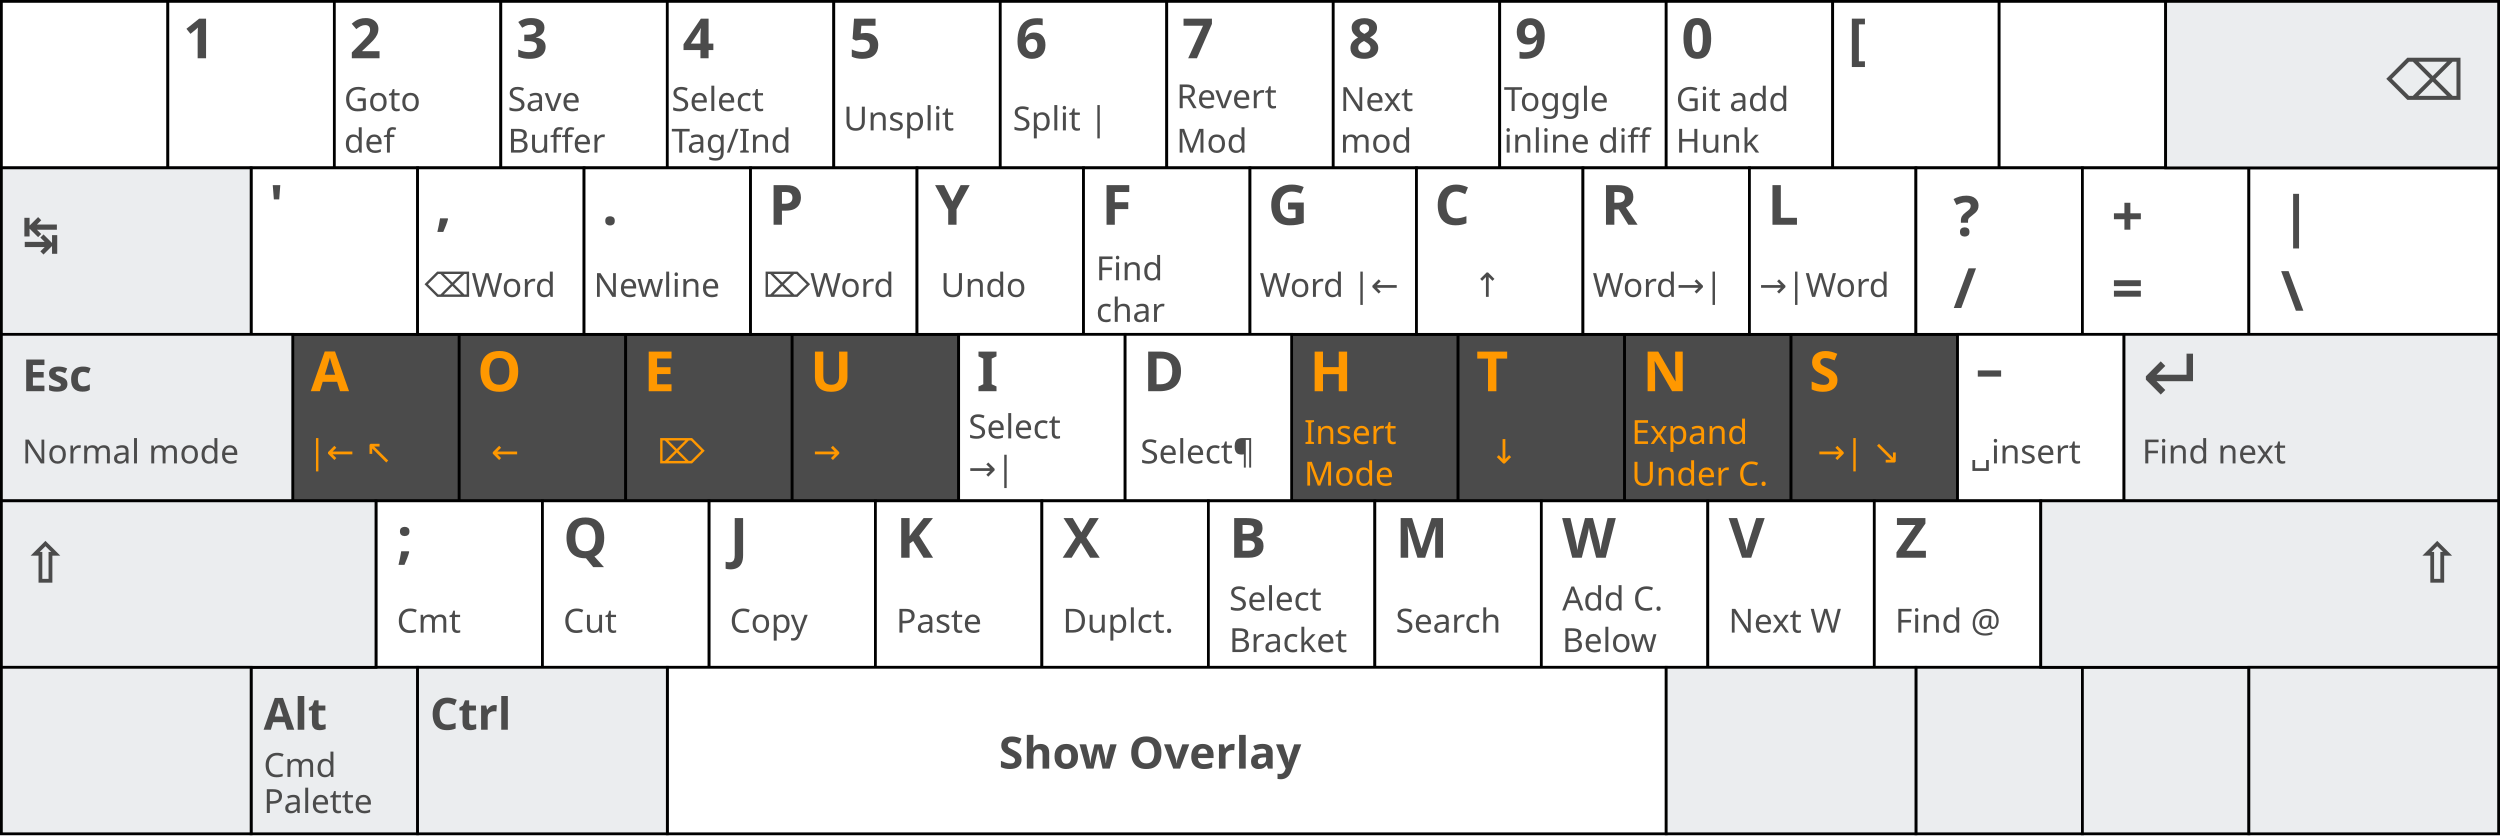
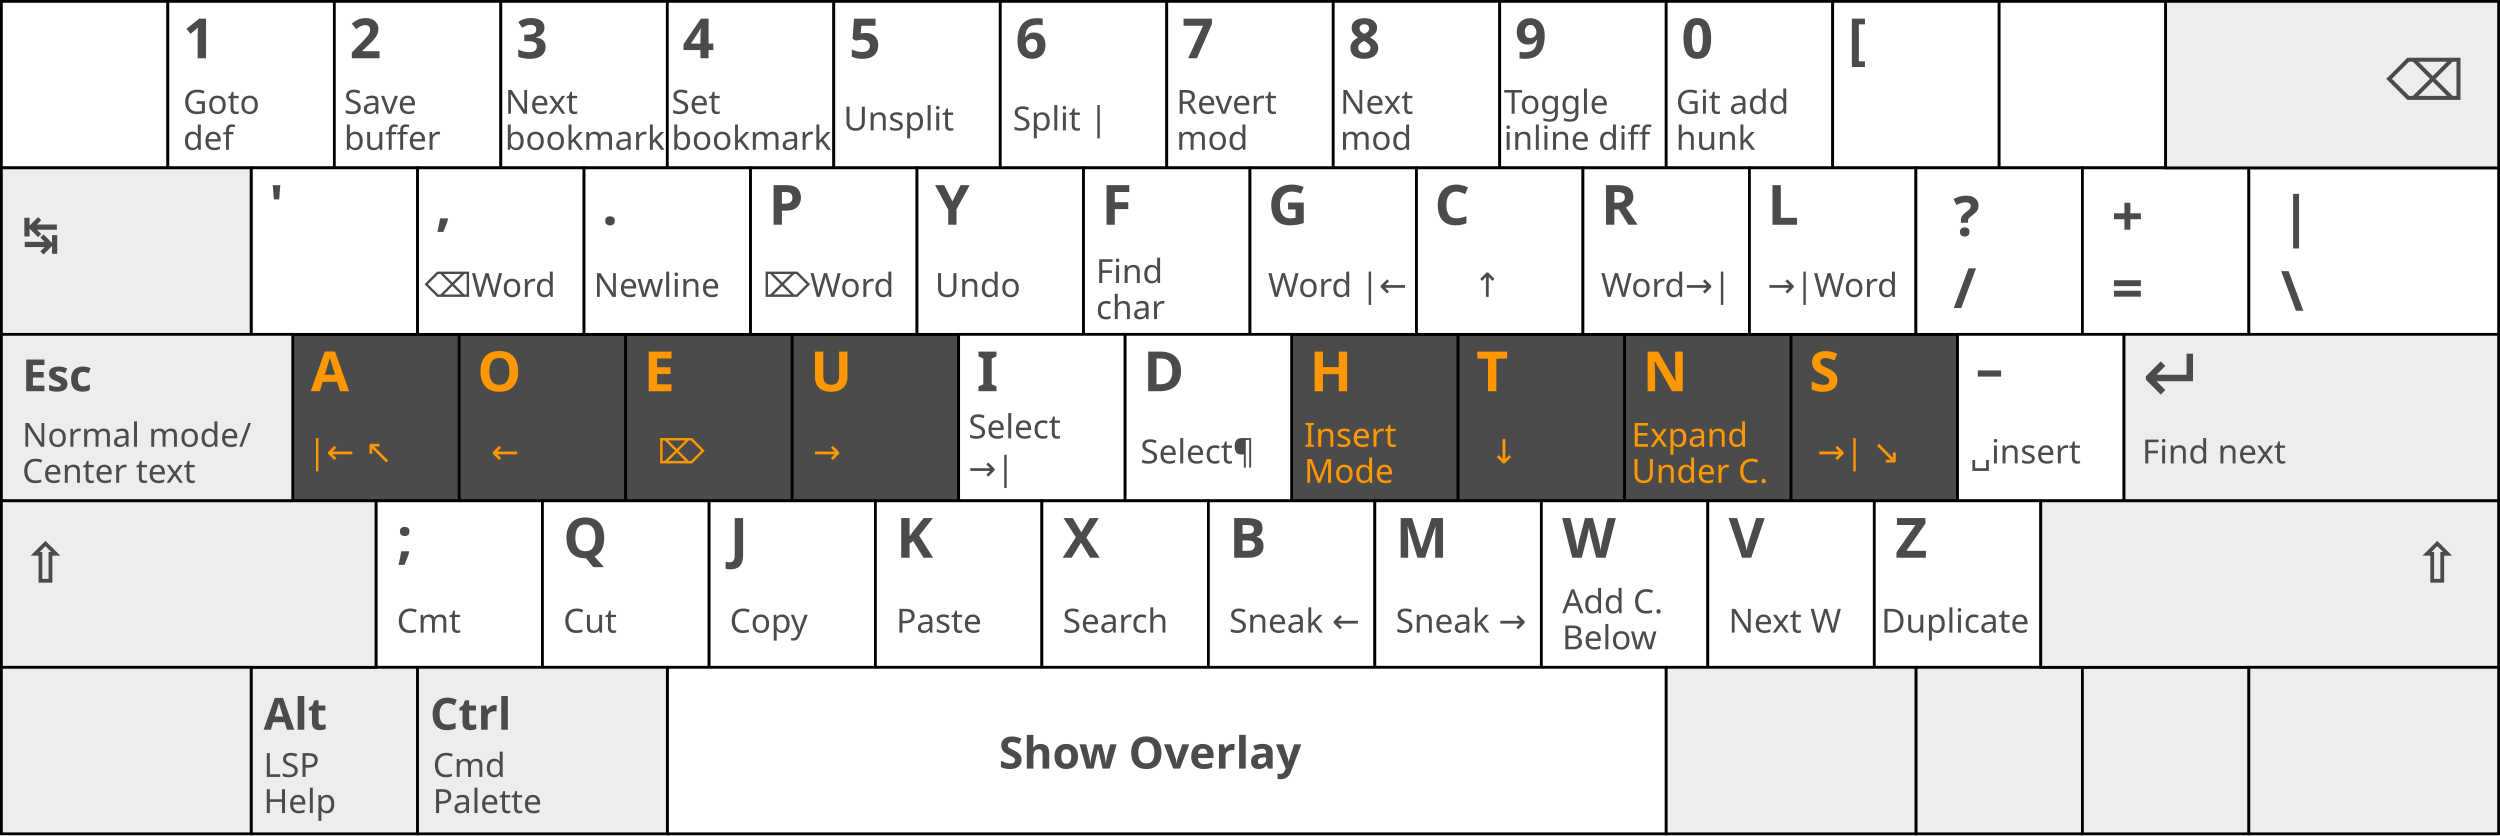
<svg xmlns="http://www.w3.org/2000/svg" height="301" width="901" version="1.0" style="font-family:sans-serif;font-weight:normal;font-size:12px;fill:#4B4B4B">
  <g style="stroke:#000000;stroke-width:1">
    <path d="m 105.5,120.5 60,0 0,60 -60,0 0,-60 z" />
    <path d="m 165.5,120.5 60,0 0,60 -60,0 0,-60 z" />
    <path d="m 225.5,120.5 60,0 0,60 -60,0 0,-60 z" />
    <path d="m 285.5,120.5 60,0 0,60 -60,0 0,-60 z" />
    <path d="m 465.5,120.5 60,0 0,60 -60,0 0,-60 z" />
    <path d="m 525.5,120.5 60,0 0,60 -60,0 0,-60 z" />
    <path d="m 585.5,120.5 60,0 0,60 -60,0 0,-60 z" />
    <path d="m 645.5,120.5 60,0 0,60 -60,0 0,-60 z" />
    <g style="fill:#ffffff">
      <path d="m 0.5,0.5 60,0 0,60 -60,0 0,-60 z" />
      <path d="m 60.5,0.5 60,0 0,60 -60,0 0,-60 z" />
      <path d="m 120.5,0.5 60,0 0,60 -60,0 0,-60 z" />
      <path d="m 180.5,0.5 60,0 0,60 -60,0 0,-60 z" />
      <path d="m 240.5,0.5 60,0 0,60 -60,0 0,-60 z" />
      <path d="m 300.5,0.5 60,0 0,60 -60,0 0,-60 z" />
      <path d="m 360.5,0.5 60,0 0,60 -60,0 0,-60 z" />
      <path d="m 420.5,0.5 60,0 0,60 -60,0 0,-60 z" />
      <path d="m 480.5,0.5 60,0 0,60 -60,0 0,-60 z" />
      <path d="m 540.5,0.5 60,0 0,60 -60,0 0,-60 z" />
      <path d="m 600.5,0.5 60,0 0,60 -60,0 0,-60 z" />
      <path d="m 660.5,0.5 60,0 0,60 -60,0 0,-60 z" />
      <path d="m 720.5,0.5 60,0 0,60 -60,0 0,-60 z" />
      <path d="m 90.5,60.5 60,0 0,60 -60,0 0,-60 z" />
      <path d="m 150.5,60.5 60,0 0,60 -60,0 0,-60 z" />
      <path d="m 210.5,60.5 60,0 0,60 -60,0 0,-60 z" />
      <path d="m 270.5,60.5 60,0 0,60 -60,0 0,-60 z" />
      <path d="m 330.5,60.5 60,0 0,60 -60,0 0,-60 z" />
      <path d="m 390.5,60.5 60,0 0,60 -60,0 0,-60 z" />
      <path d="m 450.5,60.5 60,0 0,60 -60,0 0,-60 z" />
      <path d="m 510.5,60.5 60,0 0,60 -60,0 0,-60 z" />
      <path d="m 570.5,60.5 60,0 0,60 -60,0 0,-60 z" />
      <path d="m 630.5,60.5 60,0 0,60 -60,0 0,-60 z" />
      <path d="m 690.5,60.5 60,0 0,60 -60,0 0,-60 z" />
      <path d="m 750.5,60.5 60,0 0,60 -60,0 0,-60 z" />
      <path d="m 810.5,60.5 90,0 0,60 -90,0 0,-60 z" />
      <path d="m 345.5,120.5 60,0 0,60 -60,0 0,-60 z" />
      <path d="m 405.5,120.5 60,0 0,60 -60,0 0,-60 z" />
      <path d="m 705.5,120.5 60,0 0,60 -60,0 0,-60 z" />
      <path d="m 135.5,180.5 60,0 0,60 -60,0 0,-60 z" />
      <path d="m 255.5,180.5 60,0 0,60 -60,0 0,-60 z" />
      <path d="m 195.5,180.5 60,0 0,60 -60,0 0,-60 z" />
      <path d="m 315.5,180.5 60,0 0,60 -60,0 0,-60 z" />
      <path d="m 375.5,180.5 60,0 0,60 -60,0 0,-60 z" />
      <path d="m 435.5,180.5 60,0 0,60 -60,0 0,-60 z" />
      <path d="m 495.5,180.5 60,0 0,60 -60,0 0,-60 z" />
      <path d="m 555.5,180.5 60,0 0,60 -60,0 0,-60 z" />
      <path d="m 615.5,180.5 60,0 0,60 -60,0 0,-60 z" />
      <path d="m 675.5,180.5 60,0 0,60 -60,0 0,-60 z" />
      <path d="m 240.5,240.5 360,0 0,60 -360,0 0,-60 z" />
    </g>
    <g style="fill:#EBEDEF">
      <path d="m 90.5,240.5 60,0 0,60 -60,0 0,-60 z" />
      <path d="m 690.5,240.5 60,0 0,60 -60,0 0,-60 z" />
      <path d="m 750.5,240.5 60,0 0,60 -60,0 0,-60 z" />
      <path d="m 780.5,0.5 120,0 0,60 -120,0 0,-60 z" />
      <path d="m 0.5,60.5 90,0 0,60 -90,0 0,-60 z" />
      <path d="m 0.5,120.5 105,0 0,60 -105,0 0,-60 z" />
      <path d="m 765.5,120.5 135,0 0,60 -135,0 0,-60 z" />
      <path d="m 0.5,180.5 135,0 0,60 -135,0 0,-60 z" />
      <path d="m 735.5,180.5 165,0 0,60 -165,0 0,-60 z" />
      <path d="m 0.5,240.5 90,0 0,60 -90,0 0,-60 z" />
      <path d="m 810.5,240.5 90,0 0,60 -90,0 0,-60 z" />
      <path d="m 150.5,240.5 90,0 0,60 -90,0 0,-60 z" />
      <path d="m 600.5,240.5 90,0 0,60 -90,0 0,-60 z" />
    </g>
  </g>
  <g style="fill:#FF9800">
    <text>
      <tspan x="111" y="167">|← ↖︎</tspan>
      <tspan x="177" y="167">←</tspan>
      <tspan x="537" y="167">↓</tspan>
-       <tspan x="588" y="160">Expand</tspan>
-       <tspan x="588" y="175">Under C.</tspan>
-       <tspan x="470" y="160">Insert</tspan>
-       <tspan x="470" y="175">Mode</tspan>
+       <tspan x="588" y="161">Expand</tspan>
+       <tspan x="588" y="174">Under C.</tspan>
+       <tspan x="470" y="161">Insert</tspan>
+       <tspan x="470" y="174">Mode</tspan>
      <tspan x="655" y="167">→| ↘︎</tspan>
      <tspan x="237" y="167">⌦</tspan>
      <tspan x="293" y="167">→</tspan>
    </text>
    <text style="font-weight:bold;font-size:20px">
      <tspan x="112" y="141">A</tspan>
      <tspan x="172" y="141">O</tspan>
      <tspan x="232" y="141">E</tspan>
      <tspan x="292" y="141">U</tspan>
      <tspan x="472" y="141">H</tspan>
      <tspan x="532" y="141">T</tspan>
      <tspan x="592" y="141">N</tspan>
      <tspan x="652" y="141">S</tspan>
    </text>
  </g>
  <text>
    <tspan x="143" y="228">Cmt</tspan>
    <tspan x="153" y="107">⌫Word</tspan>
-     <tspan x="183" y="40">Save</tspan>
-     <tspan x="124" y="40">Goto</tspan>
-     <tspan x="124" y="55">def</tspan>
-     <tspan x="183" y="55">Buffer</tspan>
+     <tspan x="66" y="41">Goto</tspan>
+     <tspan x="66" y="54">def</tspan>
+     <tspan x="124" y="41">Save</tspan>
+     <tspan x="124" y="54">buffer</tspan>
+     <tspan x="182" y="41">Next</tspan>
+     <tspan x="182" y="54">bookmark</tspan>
    <tspan x="203" y="228">Cut</tspan>
    <tspan x="214" y="107">Newline</tspan>
-     <tspan x="242" y="40">Select</tspan>
-     <tspan x="242" y="55">Tag/Ind</tspan>
+     <tspan x="242" y="41">Set</tspan>
+     <tspan x="242" y="54">bookmark</tspan>
    <tspan x="263" y="228">Copy</tspan>
    <tspan x="275" y="107">⌦Word</tspan>
    <tspan x="304" y="47">Unsplit</tspan>
    <tspan x="323" y="228">Paste</tspan>
-     <tspan x="339" y="107">Undo</tspan>
+     <tspan x="337" y="107">Undo</tspan>
    <tspan x="349" y="158">Select</tspan>
    <tspan x="349" y="173">→|</tspan>
    <tspan x="365" y="47">Split |</tspan>
-     <tspan x="383" y="228">Duplct.</tspan>
-     <tspan x="395" y="101">Find</tspan>
-     <tspan x="395" y="116">char</tspan>
+     <tspan x="383" y="228">Search</tspan>
+     <tspan x="395" y="102">Find</tspan>
+     <tspan x="395" y="115">char</tspan>
    <tspan x="411" y="167">Select¶</tspan>
-     <tspan x="424" y="39">Revert</tspan>
-     <tspan x="424" y="55">Mod</tspan>
-     <tspan x="443" y="220">Select</tspan>
-     <tspan x="443" y="235">Bracket</tspan>
-     <tspan x="454" y="107">Word |←</tspan>
-     <tspan x="483" y="40">Next</tspan>
-     <tspan x="483" y="55">mod</tspan>
-     <tspan x="503" y="228">Search</tspan>
+     <tspan x="424" y="41">Revert</tspan>
+     <tspan x="424" y="54">mod</tspan>
+     <tspan x="443" y="228">Sneak ←</tspan>
+     <tspan x="457" y="107">Word |←</tspan>
+     <tspan x="483" y="41">Next</tspan>
+     <tspan x="483" y="54">mod</tspan>
+     <tspan x="503" y="228">Sneak →</tspan>
    <tspan x="531" y="107">↑</tspan>
-     <tspan x="542" y="40">Toggle</tspan>
-     <tspan x="542" y="55">inline diff</tspan>
-     <tspan x="563" y="220">Add C.</tspan>
-     <tspan x="563" y="235">Below</tspan>
-     <tspan x="574" y="107">Word→|</tspan>
-     <tspan x="634" y="107">→|Word</tspan>
-     <tspan x="604" y="40">Git add</tspan>
-     <tspan x="604" y="55">Hunk</tspan>
+     <tspan x="542" y="41">Toggle</tspan>
+     <tspan x="542" y="54">inline diff</tspan>
+     <tspan x="563" y="221">Add C.</tspan>
+     <tspan x="563" y="234">Below</tspan>
+     <tspan x="577" y="107">Word→|</tspan>
+     <tspan x="637" y="107">→|Word</tspan>
+     <tspan x="604" y="41">Git add</tspan>
+     <tspan x="604" y="54">hunk</tspan>
    <tspan x="623" y="228">Next W</tspan>
    <tspan x="710" y="167">␣insert</tspan>
-     <tspan x="683" y="228">Find @</tspan>
+     <tspan x="678" y="228">Duplicate</tspan>
    <tspan x="772" y="167">Find next</tspan>
-     <tspan x="95" y="280">Cmd</tspan>
-     <tspan x="95" y="293">Palette</tspan>
-     <tspan x="8" y="167">Normal mode</tspan>
+     <tspan x="95" y="280">LSP</tspan>
+     <tspan x="95" y="293">Help</tspan>
+     <tspan x="156" y="280">Cmd</tspan>
+     <tspan x="156" y="293">Palette</tspan>
+     <tspan x="8" y="161">Normal mode/</tspan>
+     <tspan x="8" y="174">Center text</tspan>
  </text>
  <text style="font-size:20px">
    <tspan x="860" y="36">⌫</tspan>
  </text>
  <text style="font-size:28px">
    <tspan x="772" y="145">↵</tspan>
  </text>
  <text style="font-weight:bold;font-size:16px">
    <tspan x="780" y="166" />
    <tspan x="8" y="141">Esc</tspan>
    <tspan x="8" y="90">↹</tspan>
    <tspan x="155" y="263">Ctrl</tspan>
    <tspan x="95" y="263">Alt</tspan>
    <tspan x="360" y="277">Show Overlay</tspan>
  </text>
  <text style="font-weight:bold;font-size:20px">
    <tspan x="8" y="210">⇧</tspan>
    <tspan x="66" y="21">1</tspan>
    <tspan x="97" y="81">'</tspan>
    <tspan x="126" y="21">2</tspan>
    <tspan x="143" y="201">;</tspan>
    <tspan x="157" y="81">,</tspan>
    <tspan x="186" y="21">3</tspan>
    <tspan x="203" y="201">Q</tspan>
    <tspan x="217" y="81">.</tspan>
    <tspan x="246" y="21">4</tspan>
    <tspan x="263" y="201">J</tspan>
    <tspan x="277" y="81">P</tspan>
    <tspan x="306" y="21">5</tspan>
    <tspan x="323" y="201">K</tspan>
    <tspan x="337" y="81">Y</tspan>
    <tspan x="352" y="141">I</tspan>
    <tspan x="366" y="21">6</tspan>
    <tspan x="383" y="201">X</tspan>
    <tspan x="397" y="81">F</tspan>
    <tspan x="412" y="141">D</tspan>
    <tspan x="426" y="21">7</tspan>
    <tspan x="443" y="201">B</tspan>
    <tspan x="457" y="81">G</tspan>
    <tspan x="486" y="21">8</tspan>
    <tspan x="503" y="201">M</tspan>
    <tspan x="517" y="81">C</tspan>
    <tspan x="546" y="21">9</tspan>
    <tspan x="563" y="201">W</tspan>
    <tspan x="577" y="81">R</tspan>
    <tspan x="606" y="21">0</tspan>
    <tspan x="623" y="201">V</tspan>
    <tspan x="637" y="81">L</tspan>
    <tspan x="666" y="21">[</tspan>
    <tspan x="683" y="201">Z</tspan>
    <tspan x="704" y="111">/</tspan>
    <tspan x="704" y="85">?</tspan>
    <tspan x="712" y="140">–</tspan>
    <tspan x="761" y="111">=</tspan>
    <tspan x="761" y="85">+</tspan>
    <tspan x="822" y="112">\</tspan>
    <tspan x="822" y="85">|</tspan>
    <tspan x="870" y="210">⇧</tspan>
  </text>
</svg>
